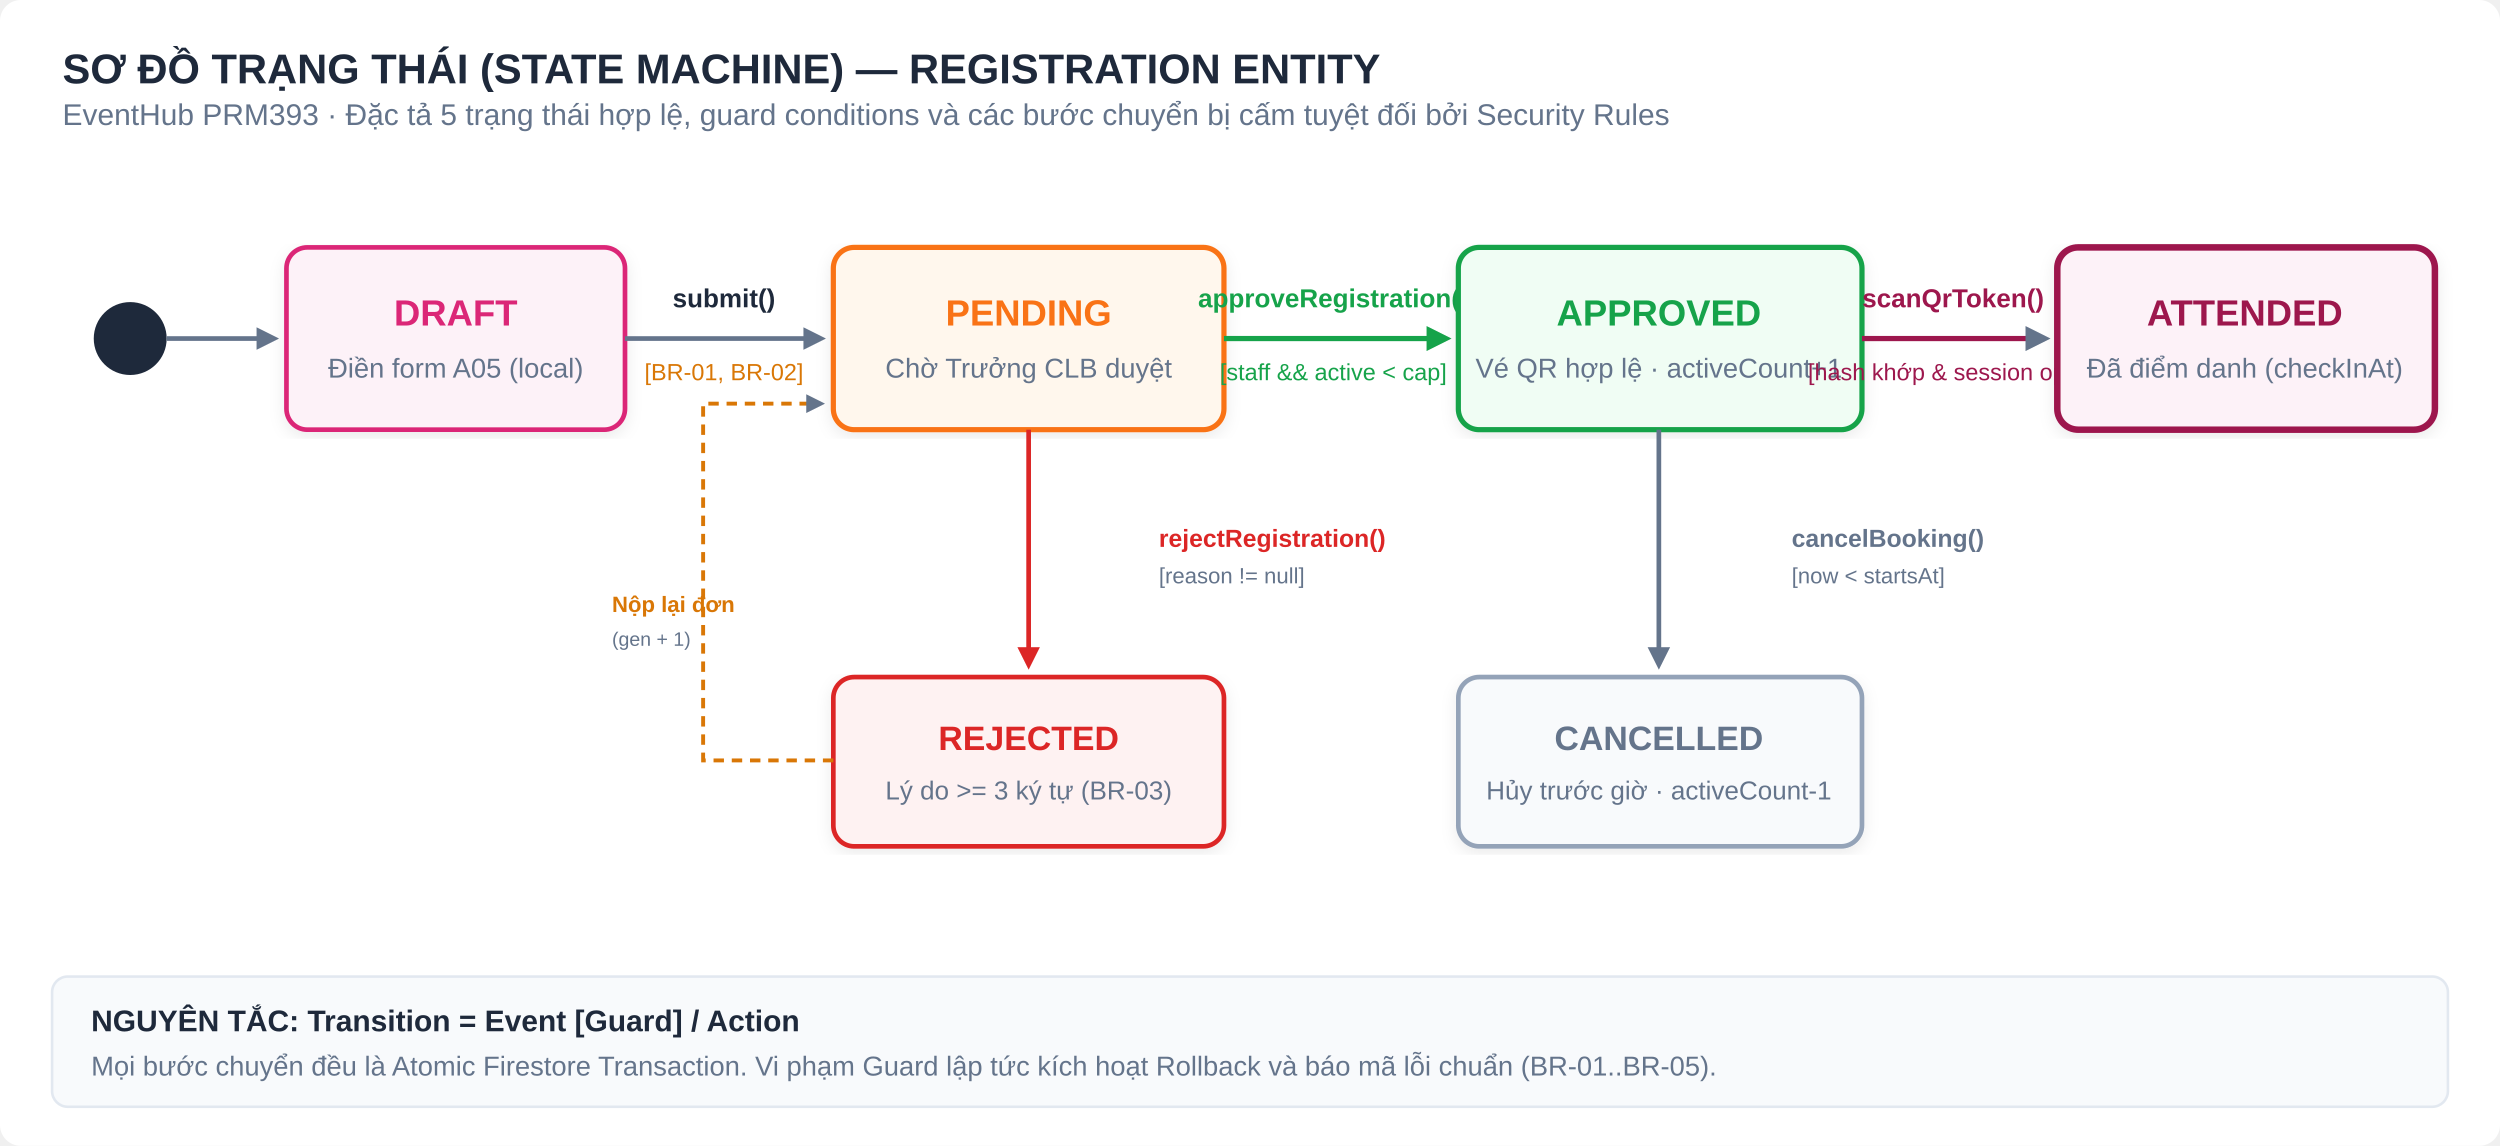
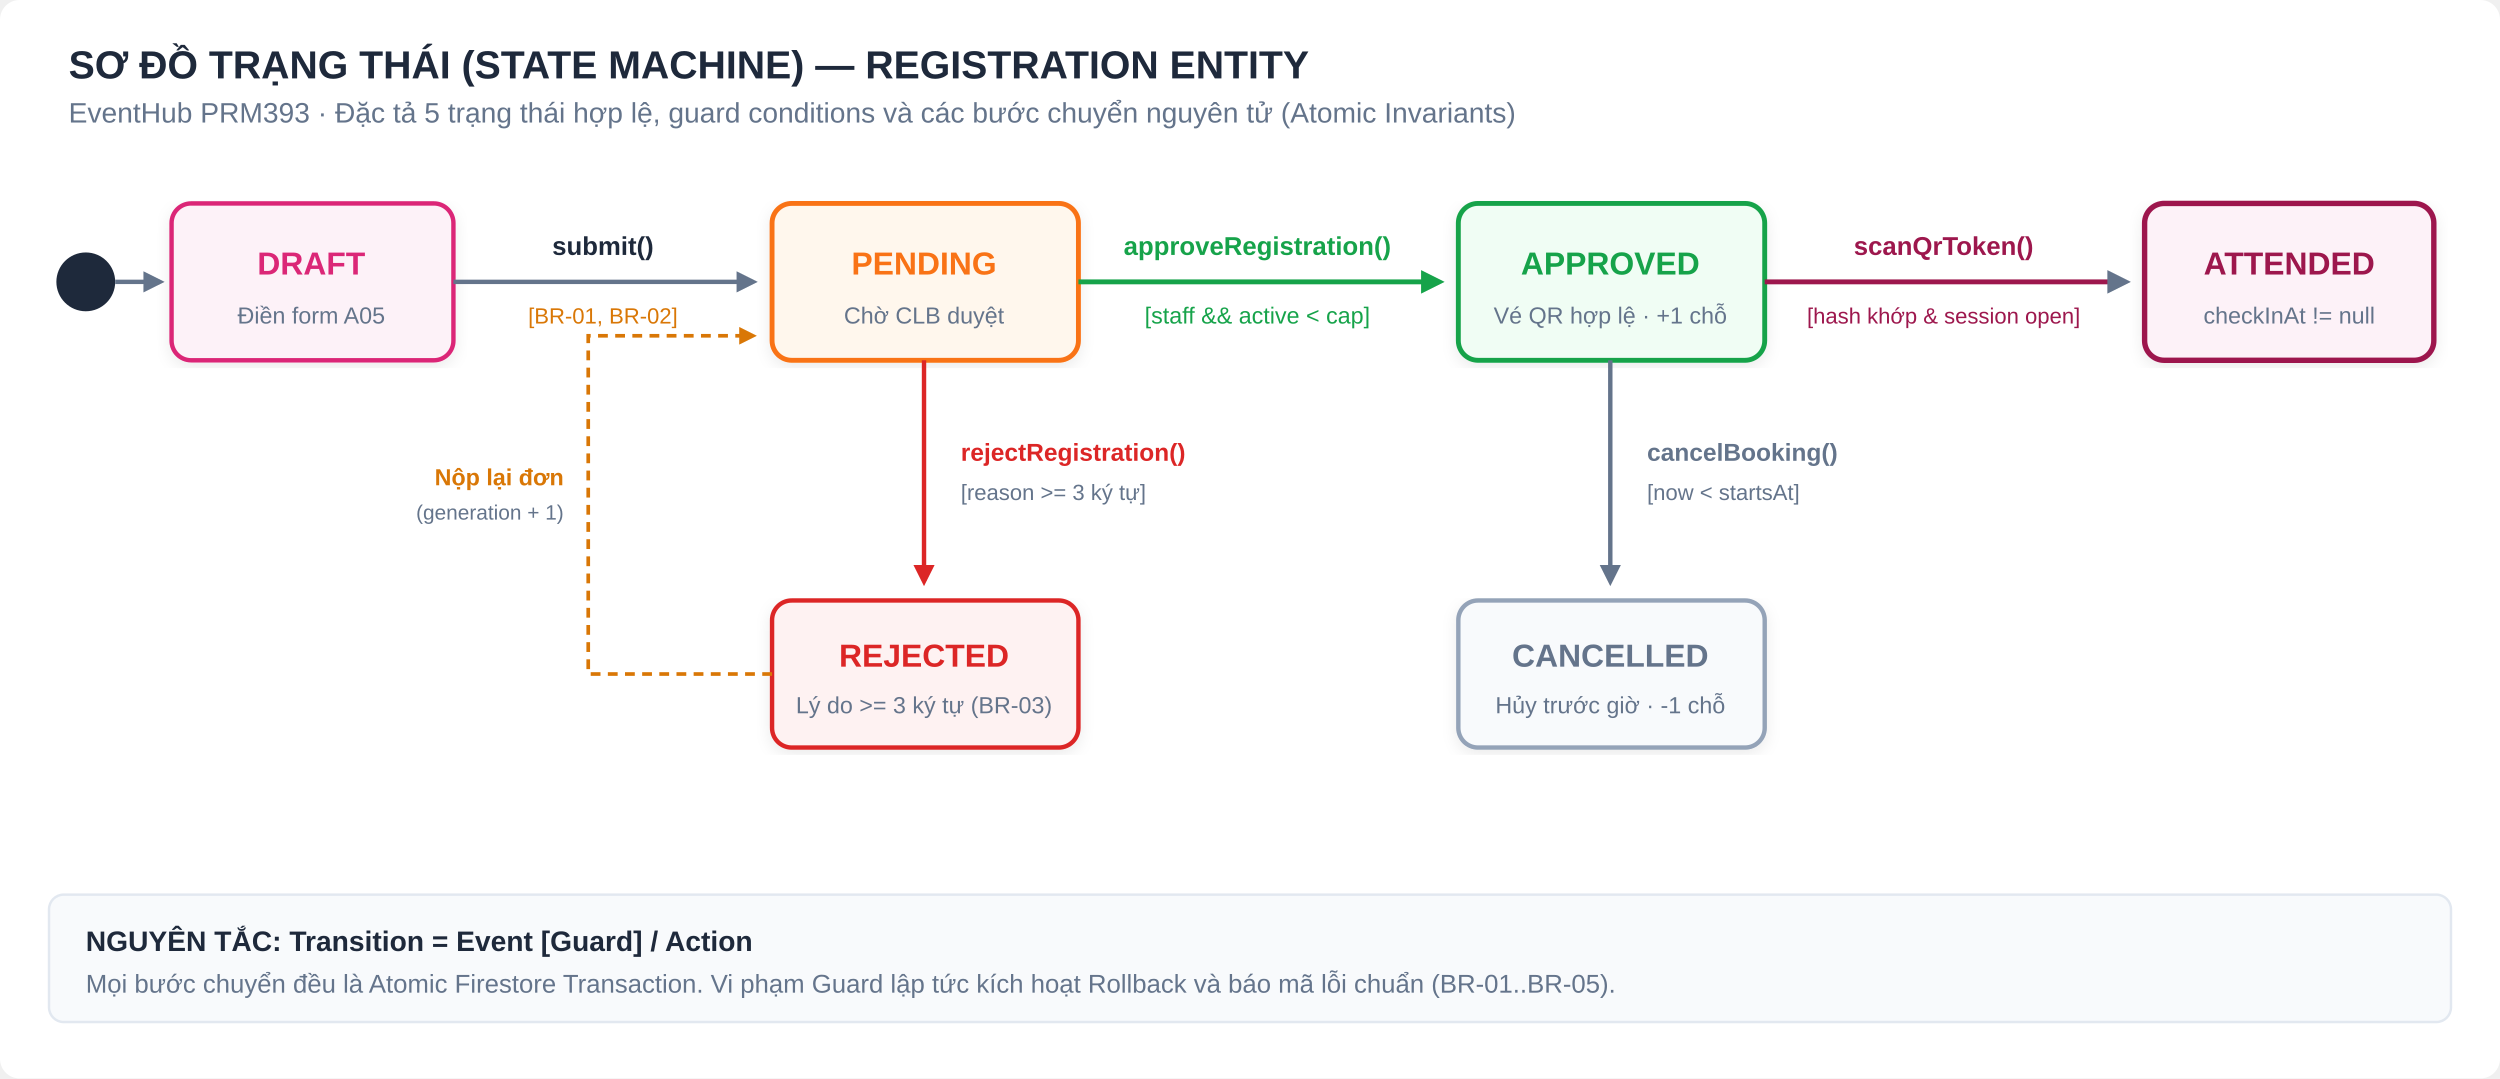
- <svg xmlns="http://www.w3.org/2000/svg" viewBox="0 0 960 440" width="100%" height="100%">
+ <svg xmlns="http://www.w3.org/2000/svg" viewBox="0 0 1020 440" width="100%" height="100%">
  <defs>
    <marker id="arrow" viewBox="0 0 10 10" refX="6" refY="5" markerWidth="6" markerHeight="6" orient="auto-start-reverse">
      <path d="M 0 1 L 8 5 L 0 9 z" fill="#64748B" />
    </marker>
    <marker id="arrow-green" viewBox="0 0 10 10" refX="6" refY="5" markerWidth="6" markerHeight="6" orient="auto-start-reverse">
      <path d="M 0 1 L 8 5 L 0 9 z" fill="#16A34A" />
    </marker>
    <marker id="arrow-red" viewBox="0 0 10 10" refX="6" refY="5" markerWidth="6" markerHeight="6" orient="auto-start-reverse">
      <path d="M 0 1 L 8 5 L 0 9 z" fill="#DC2626" />
    </marker>
+     <marker id="arrow-amber" viewBox="0 0 10 10" refX="6" refY="5" markerWidth="6" markerHeight="6" orient="auto-start-reverse">
+       <path d="M 0 1 L 8 5 L 0 9 z" fill="#D97706" />
+     </marker>
    <filter id="shadow" x="-5%" y="-5%" width="110%" height="110%">
      <feDropShadow dx="0" dy="2" stdDeviation="3" flood-opacity="0.08" />
    </filter>
  </defs>
-   <rect width="960" height="440" rx="8" fill="#FFFFFF" />
-   <text x="24" y="32" font-family="Calibri, Arial, sans-serif" font-size="16" font-weight="700" fill="#1E293B">SƠ ĐỒ TRẠNG THÁI (STATE MACHINE) — REGISTRATION ENTITY</text>
-   <text x="24" y="48" font-family="Calibri, Arial, sans-serif" font-size="11.5" fill="#64748B">EventHub PRM393 · Đặc tả 5 trạng thái hợp lệ, guard conditions và các bước chuyển bị cấm tuyệt đối bởi Security Rules</text>
-   <circle cx="50" cy="130" r="14" fill="#1E293B" />
-   <line x1="64" y1="130" x2="105" y2="130" stroke="#64748B" stroke-width="1.8" marker-end="url(#arrow)" />
-   <rect x="110" y="95" width="130" height="70" rx="8" fill="#FDF2F8" stroke="#DB2777" stroke-width="1.8" filter="url(#shadow)" />
-   <text x="175" y="125" font-family="Calibri, Arial, sans-serif" font-size="14" font-weight="700" fill="#DB2777" text-anchor="middle">DRAFT</text>
-   <text x="175" y="145" font-family="Calibri, Arial, sans-serif" font-size="10.5" fill="#64748B" text-anchor="middle">Điền form A05 (local)</text>
-   <line x1="240" y1="130" x2="315" y2="130" stroke="#64748B" stroke-width="1.8" marker-end="url(#arrow)" />
-   <text x="278" y="118" font-family="Calibri, Arial, sans-serif" font-size="10" font-weight="700" fill="#1E293B" text-anchor="middle">submit()</text>
-   <text x="278" y="146" font-family="Calibri, Arial, sans-serif" font-size="9" fill="#D97706" text-anchor="middle">[BR-01, BR-02]</text>
-   <rect x="320" y="95" width="150" height="70" rx="8" fill="#FFF7ED" stroke="#F97316" stroke-width="2" filter="url(#shadow)" />
-   <text x="395" y="125" font-family="Calibri, Arial, sans-serif" font-size="14" font-weight="700" fill="#F97316" text-anchor="middle">PENDING</text>
-   <text x="395" y="145" font-family="Calibri, Arial, sans-serif" font-size="10.5" fill="#64748B" text-anchor="middle">Chờ Trưởng CLB duyệt</text>
-   <line x1="470" y1="130" x2="555" y2="130" stroke="#16A34A" stroke-width="2" marker-end="url(#arrow-green)" />
-   <text x="512" y="118" font-family="Calibri, Arial, sans-serif" font-size="10" font-weight="700" fill="#16A34A" text-anchor="middle">approveRegistration()</text>
-   <text x="512" y="146" font-family="Calibri, Arial, sans-serif" font-size="9" fill="#16A34A" text-anchor="middle">[staff &amp;&amp; active &lt; cap]</text>
-   <rect x="560" y="95" width="155" height="70" rx="8" fill="#F0FDF4" stroke="#16A34A" stroke-width="2" filter="url(#shadow)" />
-   <text x="637" y="125" font-family="Calibri, Arial, sans-serif" font-size="14" font-weight="700" fill="#16A34A" text-anchor="middle">APPROVED</text>
-   <text x="637" y="145" font-family="Calibri, Arial, sans-serif" font-size="10.5" fill="#64748B" text-anchor="middle">Vé QR hợp lệ · activeCount+1</text>
-   <line x1="715" y1="130" x2="785" y2="130" stroke="#9D174D" stroke-width="2" marker-end="url(#arrow)" />
-   <text x="750" y="118" font-family="Calibri, Arial, sans-serif" font-size="10" font-weight="700" fill="#9D174D" text-anchor="middle">scanQrToken()</text>
-   <text x="750" y="146" font-family="Calibri, Arial, sans-serif" font-size="9" fill="#9D174D" text-anchor="middle">[hash khớp &amp; session open]</text>
-   <rect x="790" y="95" width="145" height="70" rx="8" fill="#FDF2F8" stroke="#9D174D" stroke-width="2.5" filter="url(#shadow)" />
-   <text x="862" y="125" font-family="Calibri, Arial, sans-serif" font-size="14" font-weight="700" fill="#9D174D" text-anchor="middle">ATTENDED</text>
-   <text x="862" y="145" font-family="Calibri, Arial, sans-serif" font-size="10.5" fill="#64748B" text-anchor="middle">Đã điểm danh (checkInAt)</text>
-   <rect x="320" y="260" width="150" height="65" rx="8" fill="#FEF2F2" stroke="#DC2626" stroke-width="1.8" filter="url(#shadow)" />
-   <text x="395" y="288" font-family="Calibri, Arial, sans-serif" font-size="13" font-weight="700" fill="#DC2626" text-anchor="middle">REJECTED</text>
-   <text x="395" y="307" font-family="Calibri, Arial, sans-serif" font-size="10" fill="#64748B" text-anchor="middle">Lý do &gt;= 3 ký tự (BR-03)</text>
-   <line x1="395" y1="165" x2="395" y2="255" stroke="#DC2626" stroke-width="1.8" marker-end="url(#arrow-red)" />
-   <text x="445" y="210" font-family="Calibri, Arial, sans-serif" font-size="9.5" font-weight="700" fill="#DC2626">rejectRegistration()</text>
-   <text x="445" y="224" font-family="Calibri, Arial, sans-serif" font-size="8.5" fill="#64748B">[reason != null]</text>
-   <rect x="560" y="260" width="155" height="65" rx="8" fill="#F8FAFC" stroke="#94A3B8" stroke-width="1.8" filter="url(#shadow)" />
-   <text x="637" y="288" font-family="Calibri, Arial, sans-serif" font-size="13" font-weight="700" fill="#64748B" text-anchor="middle">CANCELLED</text>
-   <text x="637" y="307" font-family="Calibri, Arial, sans-serif" font-size="10" fill="#64748B" text-anchor="middle">Hủy trước giờ · activeCount-1</text>
-   <line x1="637" y1="165" x2="637" y2="255" stroke="#64748B" stroke-width="1.8" marker-end="url(#arrow)" />
-   <text x="688" y="210" font-family="Calibri, Arial, sans-serif" font-size="9.5" font-weight="700" fill="#64748B">cancelBooking()</text>
-   <text x="688" y="224" font-family="Calibri, Arial, sans-serif" font-size="8.5" fill="#64748B">[now &lt; startsAt]</text>
-   <path d="M 320 292 L 270 292 L 270 155 L 315 155" fill="none" stroke="#D97706" stroke-width="1.5" stroke-dasharray="4,3" marker-end="url(#arrow)" />
-   <text x="235" y="235" font-family="Calibri, Arial, sans-serif" font-size="8.5" font-weight="700" fill="#D97706">Nộp lại đơn</text>
-   <text x="235" y="248" font-family="Calibri, Arial, sans-serif" font-size="7.5" fill="#64748B">(gen + 1)</text>
-   <rect x="20" y="375" width="920" height="50" rx="6" fill="#F8FAFC" stroke="#E2E8F0" />
-   <text x="35" y="396" font-family="Calibri, Arial, sans-serif" font-size="11.5" font-weight="700" fill="#1E293B">NGUYÊN TẮC: Transition = Event [Guard] / Action</text>
-   <text x="35" y="413" font-family="Calibri, Arial, sans-serif" font-size="10.5" fill="#64748B">Mọi bước chuyển đều là Atomic Firestore Transaction. Vi phạm Guard lập tức kích hoạt Rollback và báo mã lỗi chuẩn (BR-01..BR-05).</text>
+   <rect width="1020" height="440" rx="8" fill="#FFFFFF" />
+   <text x="28" y="32" font-family="Calibri, Arial, sans-serif" font-size="16" font-weight="700" fill="#1E293B">SƠ ĐỒ TRẠNG THÁI (STATE MACHINE) — REGISTRATION ENTITY</text>
+   <text x="28" y="50" font-family="Calibri, Arial, sans-serif" font-size="11.5" fill="#64748B">EventHub PRM393 · Đặc tả 5 trạng thái hợp lệ, guard conditions và các bước chuyển nguyên tử (Atomic Invariants)</text>
+   <circle cx="35" cy="115" r="12" fill="#1E293B" />
+   <line x1="47" y1="115" x2="65" y2="115" stroke="#64748B" stroke-width="1.8" marker-end="url(#arrow)" />
+   <rect x="70" y="83" width="115" height="64" rx="8" fill="#FDF2F8" stroke="#DB2777" stroke-width="1.8" filter="url(#shadow)" />
+   <text x="127" y="112" font-family="Calibri, Arial, sans-serif" font-size="13" font-weight="700" fill="#DB2777" text-anchor="middle">DRAFT</text>
+   <text x="127" y="132" font-family="Calibri, Arial, sans-serif" font-size="9.5" fill="#64748B" text-anchor="middle">Điền form A05</text>
+   <line x1="185" y1="115" x2="307" y2="115" stroke="#64748B" stroke-width="1.8" marker-end="url(#arrow)" />
+   <text x="246" y="104" font-family="Calibri, Arial, sans-serif" font-size="10.5" font-weight="700" fill="#1E293B" text-anchor="middle">submit()</text>
+   <text x="246" y="132" font-family="Calibri, Arial, sans-serif" font-size="9" fill="#D97706" text-anchor="middle">[BR-01, BR-02]</text>
+   <rect x="315" y="83" width="125" height="64" rx="8" fill="#FFF7ED" stroke="#F97316" stroke-width="2" filter="url(#shadow)" />
+   <text x="377" y="112" font-family="Calibri, Arial, sans-serif" font-size="13" font-weight="700" fill="#F97316" text-anchor="middle">PENDING</text>
+   <text x="377" y="132" font-family="Calibri, Arial, sans-serif" font-size="9.5" fill="#64748B" text-anchor="middle">Chờ CLB duyệt</text>
+   <line x1="440" y1="115" x2="587" y2="115" stroke="#16A34A" stroke-width="2" marker-end="url(#arrow-green)" />
+   <text x="513" y="104" font-family="Calibri, Arial, sans-serif" font-size="10.5" font-weight="700" fill="#16A34A" text-anchor="middle">approveRegistration()</text>
+   <text x="513" y="132" font-family="Calibri, Arial, sans-serif" font-size="9.5" fill="#16A34A" text-anchor="middle">[staff &amp;&amp; active &lt; cap]</text>
+   <rect x="595" y="83" width="125" height="64" rx="8" fill="#F0FDF4" stroke="#16A34A" stroke-width="2" filter="url(#shadow)" />
+   <text x="657" y="112" font-family="Calibri, Arial, sans-serif" font-size="13" font-weight="700" fill="#16A34A" text-anchor="middle">APPROVED</text>
+   <text x="657" y="132" font-family="Calibri, Arial, sans-serif" font-size="9.5" fill="#64748B" text-anchor="middle">Vé QR hợp lệ · +1 chỗ</text>
+   <line x1="720" y1="115" x2="867" y2="115" stroke="#9D174D" stroke-width="2" marker-end="url(#arrow)" />
+   <text x="793" y="104" font-family="Calibri, Arial, sans-serif" font-size="10.5" font-weight="700" fill="#9D174D" text-anchor="middle">scanQrToken()</text>
+   <text x="793" y="132" font-family="Calibri, Arial, sans-serif" font-size="9" fill="#9D174D" text-anchor="middle">[hash khớp &amp; session open]</text>
+   <rect x="875" y="83" width="118" height="64" rx="8" fill="#FDF2F8" stroke="#9D174D" stroke-width="2.2" filter="url(#shadow)" />
+   <text x="934" y="112" font-family="Calibri, Arial, sans-serif" font-size="13" font-weight="700" fill="#9D174D" text-anchor="middle">ATTENDED</text>
+   <text x="934" y="132" font-family="Calibri, Arial, sans-serif" font-size="9.5" fill="#64748B" text-anchor="middle">checkInAt != null</text>
+   <line x1="377" y1="147" x2="377" y2="237" stroke="#DC2626" stroke-width="1.8" marker-end="url(#arrow-red)" />
+   <text x="392" y="188" font-family="Calibri, Arial, sans-serif" font-size="10" font-weight="700" fill="#DC2626">rejectRegistration()</text>
+   <text x="392" y="204" font-family="Calibri, Arial, sans-serif" font-size="9" fill="#64748B">[reason &gt;= 3 ký tự]</text>
+   <rect x="315" y="245" width="125" height="60" rx="8" fill="#FEF2F2" stroke="#DC2626" stroke-width="1.8" filter="url(#shadow)" />
+   <text x="377" y="272" font-family="Calibri, Arial, sans-serif" font-size="13" font-weight="700" fill="#DC2626" text-anchor="middle">REJECTED</text>
+   <text x="377" y="291" font-family="Calibri, Arial, sans-serif" font-size="9.5" fill="#64748B" text-anchor="middle">Lý do &gt;= 3 ký tự (BR-03)</text>
+   <line x1="657" y1="147" x2="657" y2="237" stroke="#64748B" stroke-width="1.8" marker-end="url(#arrow)" />
+   <text x="672" y="188" font-family="Calibri, Arial, sans-serif" font-size="10" font-weight="700" fill="#64748B">cancelBooking()</text>
+   <text x="672" y="204" font-family="Calibri, Arial, sans-serif" font-size="9" fill="#64748B">[now &lt; startsAt]</text>
+   <rect x="595" y="245" width="125" height="60" rx="8" fill="#F8FAFC" stroke="#94A3B8" stroke-width="1.8" filter="url(#shadow)" />
+   <text x="657" y="272" font-family="Calibri, Arial, sans-serif" font-size="13" font-weight="700" fill="#64748B" text-anchor="middle">CANCELLED</text>
+   <text x="657" y="291" font-family="Calibri, Arial, sans-serif" font-size="9.5" fill="#64748B" text-anchor="middle">Hủy trước giờ · -1 chỗ</text>
+   <path d="M 315 275 L 240 275 L 240 137 L 307 137" fill="none" stroke="#D97706" stroke-width="1.5" stroke-dasharray="4,3" marker-end="url(#arrow-amber)" />
+   <text x="230" y="198" font-family="Calibri, Arial, sans-serif" font-size="9.5" font-weight="700" fill="#D97706" text-anchor="end">Nộp lại đơn</text>
+   <text x="230" y="212" font-family="Calibri, Arial, sans-serif" font-size="8.5" fill="#64748B" text-anchor="end">(generation + 1)</text>
+   <rect x="20" y="365" width="980" height="52" rx="6" fill="#F8FAFC" stroke="#E2E8F0" />
+   <text x="35" y="388" font-family="Calibri, Arial, sans-serif" font-size="11.5" font-weight="700" fill="#1E293B">NGUYÊN TẮC: Transition = Event [Guard] / Action</text>
+   <text x="35" y="405" font-family="Calibri, Arial, sans-serif" font-size="10.5" fill="#64748B">Mọi bước chuyển đều là Atomic Firestore Transaction. Vi phạm Guard lập tức kích hoạt Rollback và báo mã lỗi chuẩn (BR-01..BR-05).</text>
</svg>
